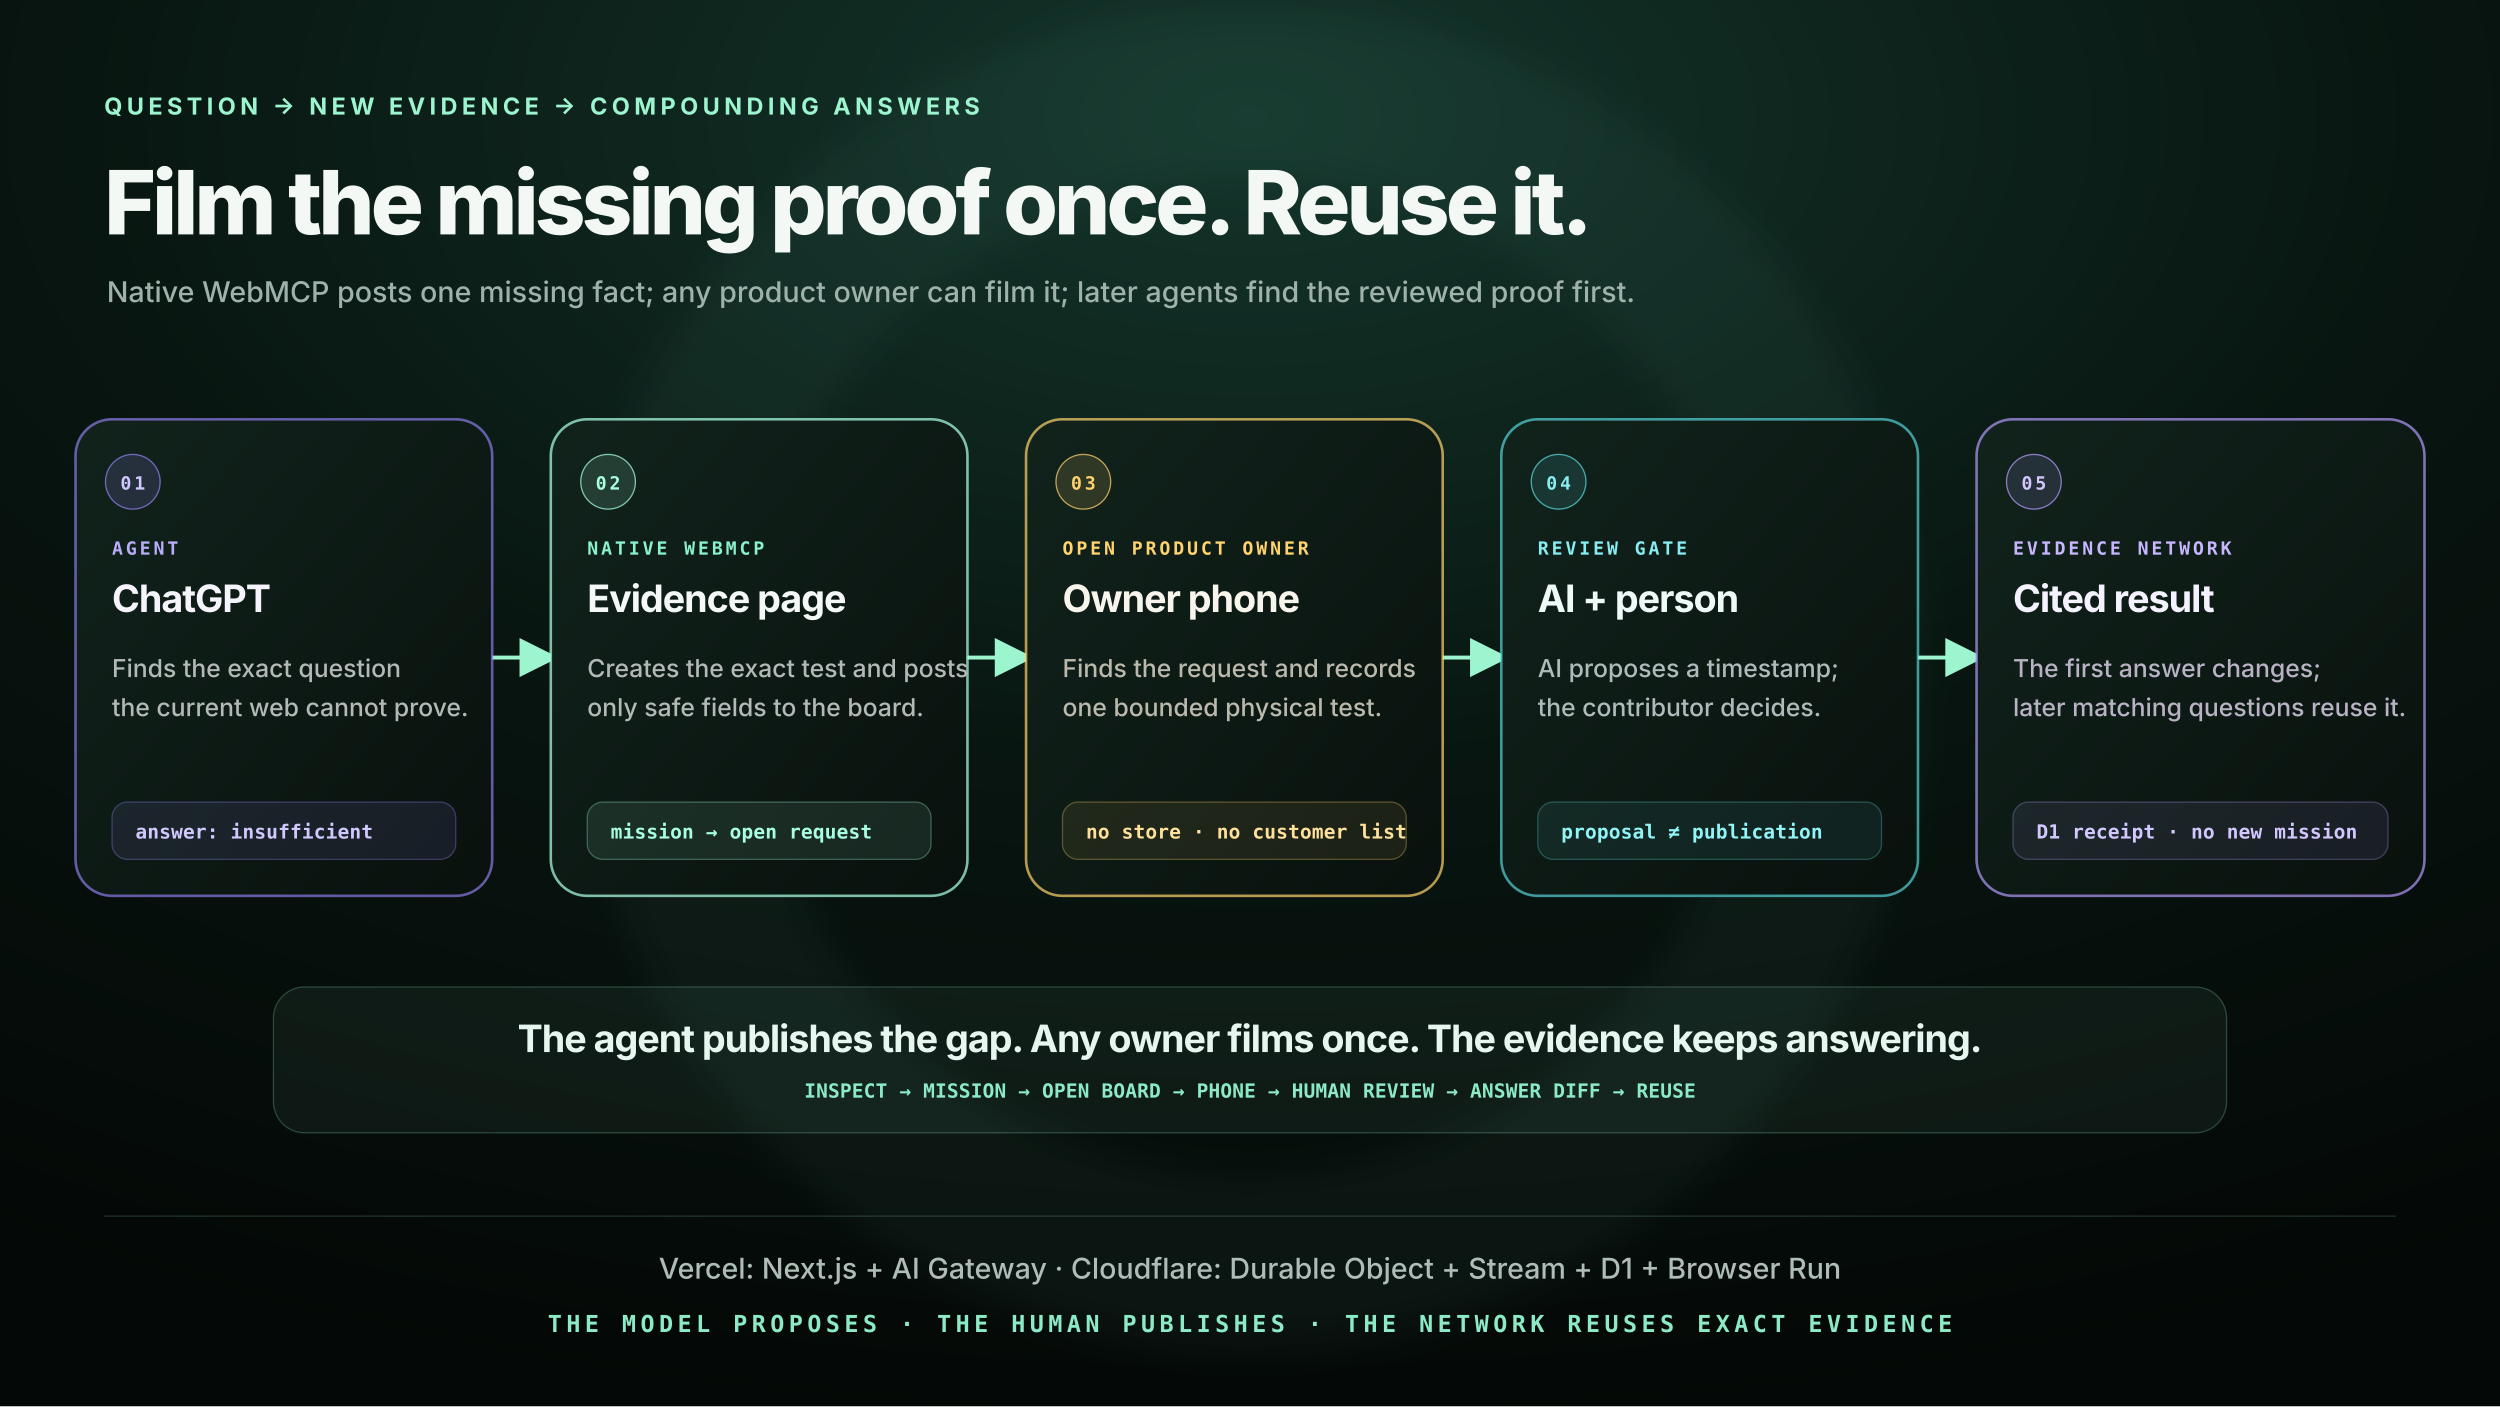
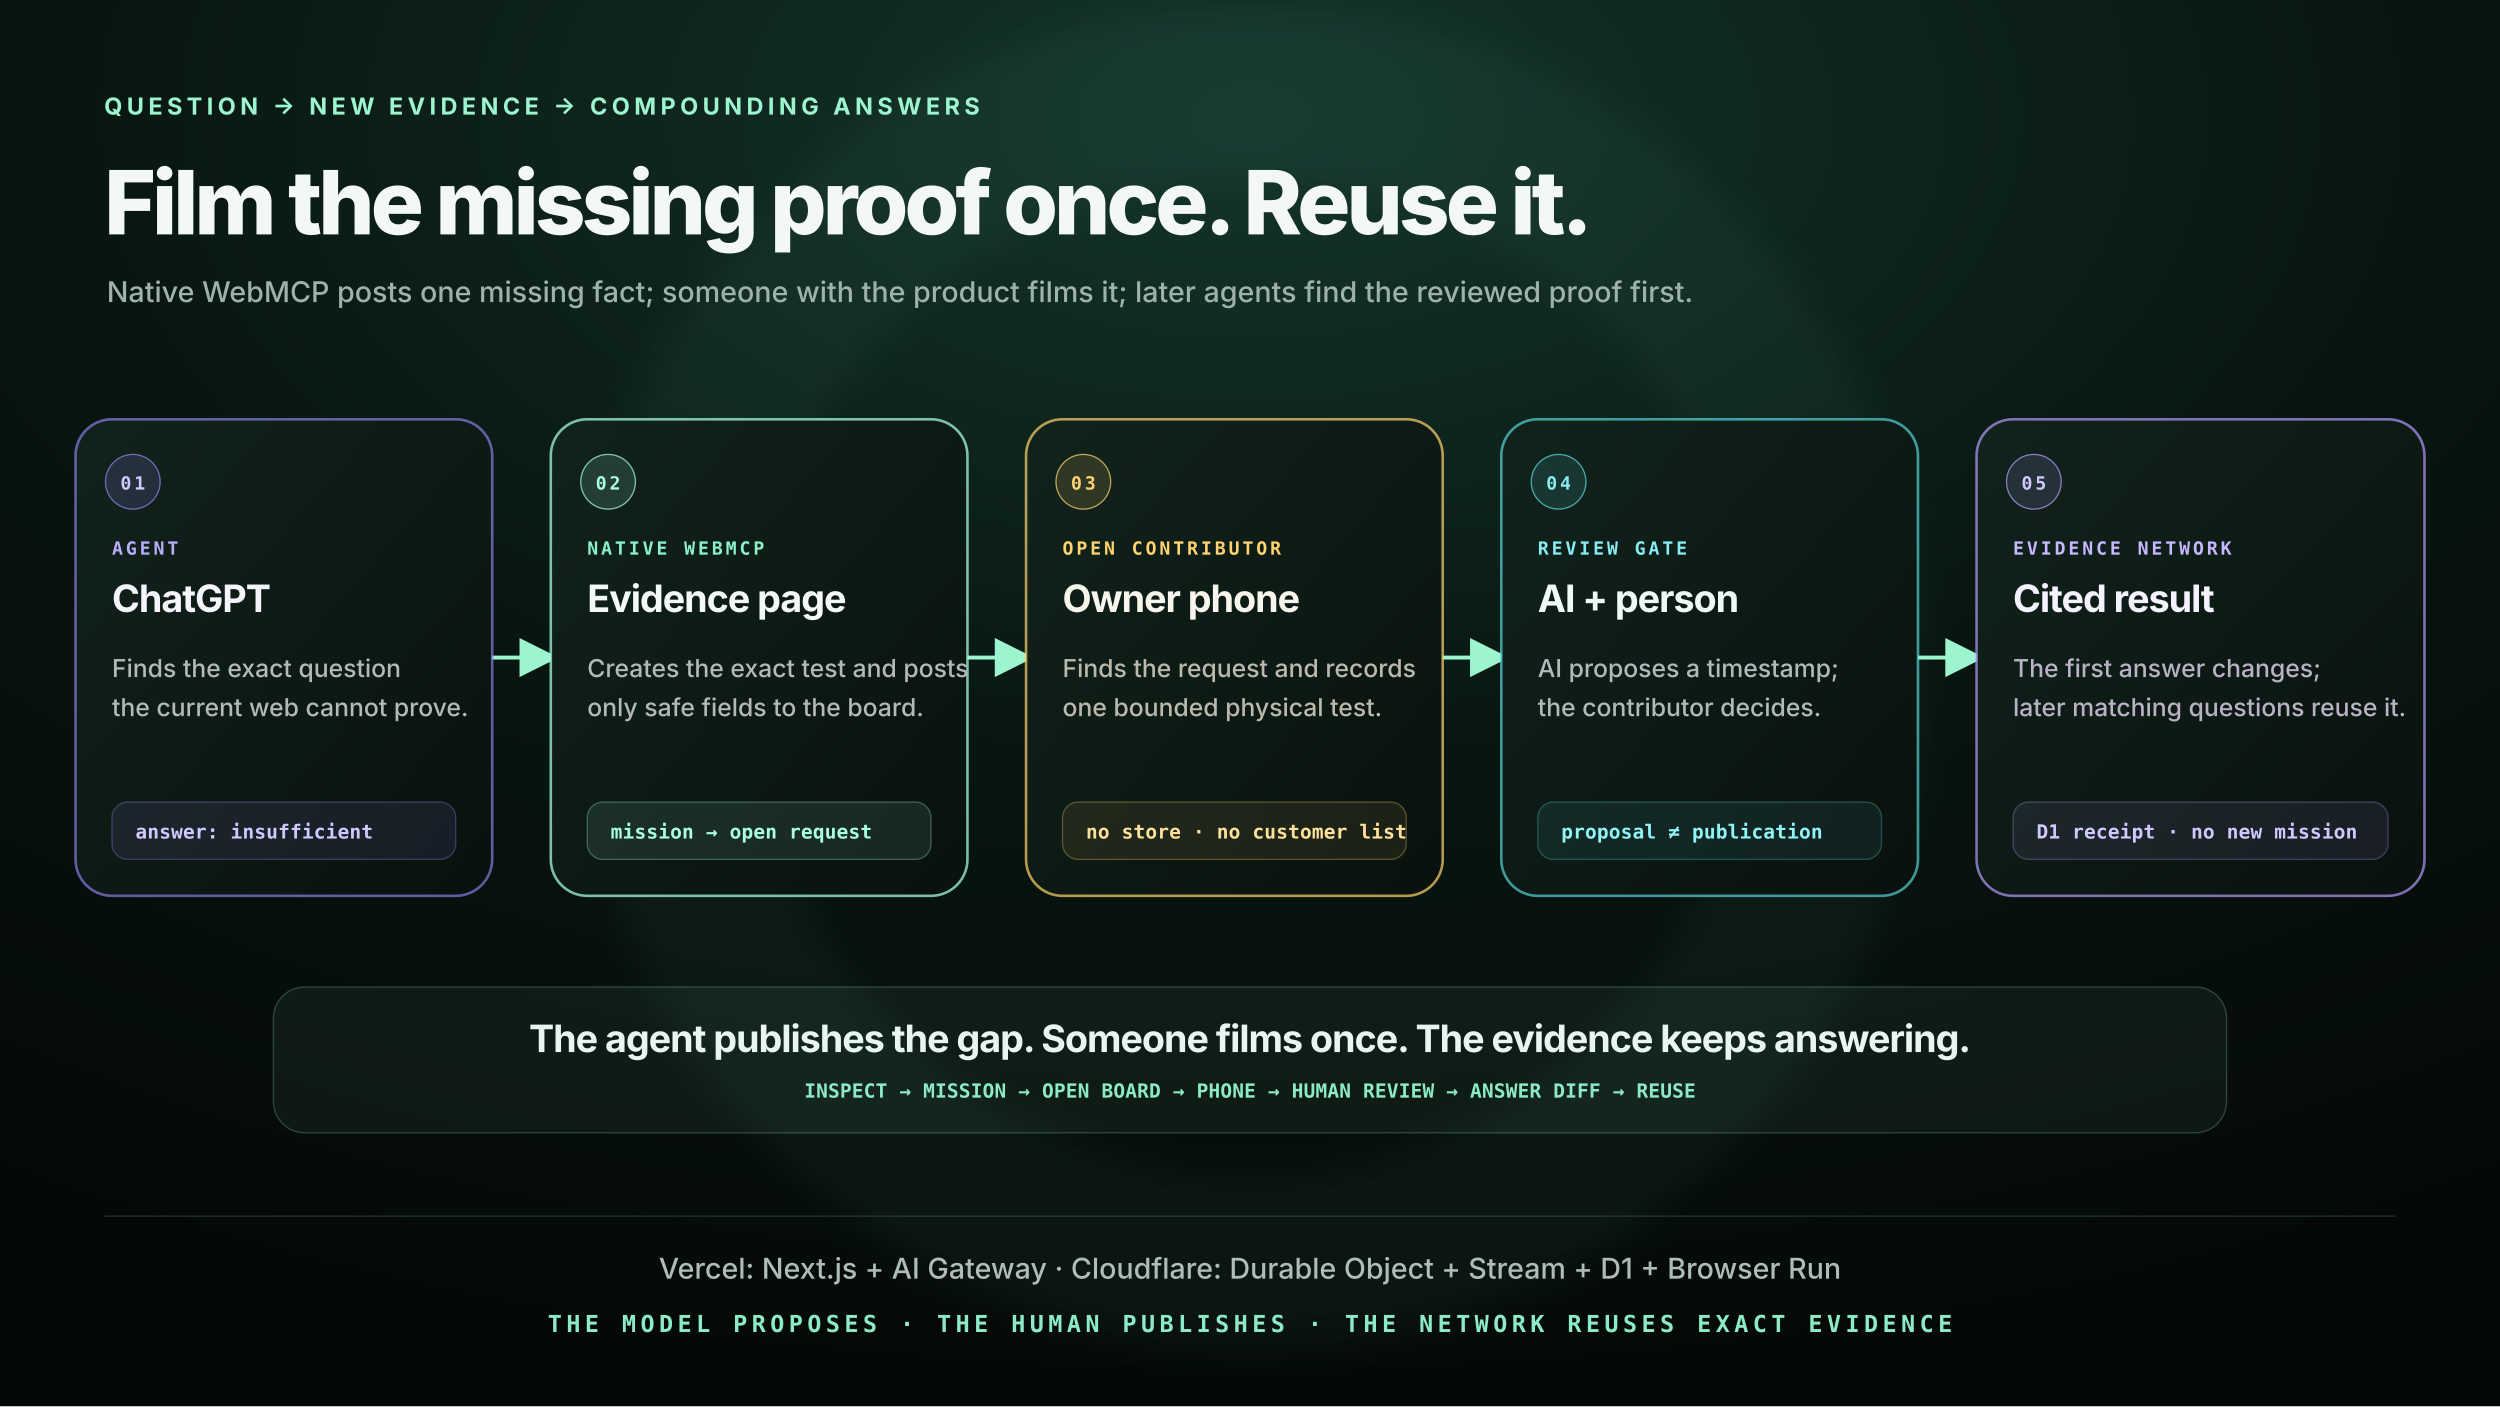
<svg xmlns="http://www.w3.org/2000/svg" width="1920" height="1080" viewBox="0 0 1920 1080" role="img" aria-labelledby="title description">
  <defs>
    <radialGradient id="background" cx="50%" cy="8%" r="95%">
      <stop offset="0" stop-color="#14352b" />
      <stop offset="0.5" stop-color="#081510" />
      <stop offset="1" stop-color="#040806" />
    </radialGradient>
    <linearGradient id="card" x1="0" y1="0" x2="1" y2="1">
      <stop offset="0" stop-color="#11231c" />
      <stop offset="1" stop-color="#09110d" />
    </linearGradient>
    <filter id="glow" x="-50%" y="-50%" width="200%" height="200%">
      <feGaussianBlur stdDeviation="14" />
    </filter>
    <marker id="arrow" markerWidth="10" markerHeight="10" refX="8" refY="5" orient="auto" markerUnits="strokeWidth">
      <path d="M 0 0 L 10 5 L 0 10 z" fill="#9df5d0" />
    </marker>
    <style>
      .sans { font-family: Inter, ui-sans-serif, system-ui, -apple-system, BlinkMacSystemFont, "Segoe UI", sans-serif; }
      .mono { font-family: ui-monospace, SFMono-Regular, Menlo, Monaco, Consolas, monospace; }
      .eyebrow { font-size: 18px; font-weight: 740; letter-spacing: 3.4px; }
      .title { font-size: 68px; font-weight: 760; letter-spacing: -3px; }
      .subtitle { font-size: 22px; font-weight: 470; }
      .step { font-size: 14px; font-weight: 760; letter-spacing: 2.2px; }
      .node-title { font-size: 29px; font-weight: 730; letter-spacing: -0.8px; }
      .body { font-size: 19px; font-weight: 480; }
      .receipt { font-size: 15px; font-weight: 650; letter-spacing: 0.1px; }
    </style>
  </defs>
  <rect width="1920" height="1080" fill="url(#background)" />
  <circle cx="960" cy="520" r="450" fill="none" stroke="#a9ffe2" stroke-opacity="0.04" stroke-width="130" filter="url(#glow)" />
  <text x="80" y="88" class="sans eyebrow" fill="#9df5d0">QUESTION → NEW EVIDENCE → COMPOUNDING ANSWERS</text>
  <text x="80" y="180" class="sans title" fill="#f3f8f5">Film the missing proof once. Reuse it.</text>
-   <text x="82" y="232" class="sans subtitle" fill="#9eb2aa">Native WebMCP posts one missing fact; any product owner can film it; later agents find the reviewed proof first.</text>
+   <text x="82" y="232" class="sans subtitle" fill="#9eb2aa">Native WebMCP posts one missing fact; someone with the product films it; later agents find the reviewed proof first.</text>
  <g fill="none" stroke="#9df5d0" stroke-width="3" stroke-linecap="round" marker-end="url(#arrow)">
    <path d="M 378 505 H 423" />
    <path d="M 743 505 H 788" />
    <path d="M 1108 505 H 1153" />
    <path d="M 1473 505 H 1518" />
  </g>
  <g transform="translate(58 322)">
    <rect width="320" height="366" rx="28" fill="url(#card)" stroke="#9b87ff" stroke-opacity="0.62" stroke-width="2" />
    <circle cx="44" cy="48" r="21" fill="#9b87ff" fill-opacity="0.15" stroke="#9b87ff" stroke-opacity="0.68" />
    <text x="44" y="54" class="mono step" fill="#d1c8ff" text-anchor="middle">01</text>
    <text x="28" y="104" class="mono step" fill="#b9acf9">AGENT</text>
    <text x="28" y="148" class="sans node-title" fill="#f5f3fb">ChatGPT</text>
    <text x="28" y="198" class="sans body" fill="#b3b9b6">Finds the exact question</text>
    <text x="28" y="228" class="sans body" fill="#b3b9b6">the current web cannot prove.</text>
    <rect x="28" y="294" width="264" height="44" rx="12" fill="#9b87ff" fill-opacity="0.1" stroke="#9b87ff" stroke-opacity="0.32" />
    <text x="46" y="322" class="mono receipt" fill="#d1c8ff">answer: insufficient</text>
  </g>
  <g transform="translate(423 322)">
    <rect width="320" height="366" rx="28" fill="url(#card)" stroke="#a9ffe2" stroke-opacity="0.72" stroke-width="2" />
    <circle cx="44" cy="48" r="21" fill="#a9ffe2" fill-opacity="0.13" stroke="#a9ffe2" stroke-opacity="0.72" />
    <text x="44" y="54" class="mono step" fill="#a9ffe2" text-anchor="middle">02</text>
    <text x="28" y="104" class="mono step" fill="#8af2cb">NATIVE WEBMCP</text>
    <text x="28" y="148" class="sans node-title" fill="#f4f8f6">Evidence page</text>
    <text x="28" y="198" class="sans body" fill="#b3b9b6">Creates the exact test and posts</text>
    <text x="28" y="228" class="sans body" fill="#b3b9b6">only safe fields to the board.</text>
    <rect x="28" y="294" width="264" height="44" rx="12" fill="#a9ffe2" fill-opacity="0.09" stroke="#a9ffe2" stroke-opacity="0.3" />
    <text x="46" y="322" class="mono receipt" fill="#a9ffe2">mission → open request</text>
  </g>
  <g transform="translate(788 322)">
    <rect width="320" height="366" rx="28" fill="url(#card)" stroke="#ffd36d" stroke-opacity="0.7" stroke-width="2" />
    <circle cx="44" cy="48" r="21" fill="#ffd36d" fill-opacity="0.13" stroke="#ffd36d" stroke-opacity="0.72" />
    <text x="44" y="54" class="mono step" fill="#ffd36d" text-anchor="middle">03</text>
-     <text x="28" y="104" class="mono step" fill="#ffd36d">OPEN PRODUCT OWNER</text>
+     <text x="28" y="104" class="mono step" fill="#ffd36d">OPEN CONTRIBUTOR</text>
    <text x="28" y="148" class="sans node-title" fill="#f8f5ed">Owner phone</text>
    <text x="28" y="198" class="sans body" fill="#bbb8ac">Finds the request and records</text>
    <text x="28" y="228" class="sans body" fill="#bbb8ac">one bounded physical test.</text>
    <rect x="28" y="294" width="264" height="44" rx="12" fill="#ffd36d" fill-opacity="0.08" stroke="#ffd36d" stroke-opacity="0.3" />
    <text x="46" y="322" class="mono receipt" fill="#ffe19b">no store · no customer list</text>
  </g>
  <g transform="translate(1153 322)">
    <rect width="320" height="366" rx="28" fill="url(#card)" stroke="#5de0e6" stroke-opacity="0.65" stroke-width="2" />
    <circle cx="44" cy="48" r="21" fill="#5de0e6" fill-opacity="0.12" stroke="#5de0e6" stroke-opacity="0.7" />
    <text x="44" y="54" class="mono step" fill="#87edf1" text-anchor="middle">04</text>
    <text x="28" y="104" class="mono step" fill="#87edf1">REVIEW GATE</text>
    <text x="28" y="148" class="sans node-title" fill="#eff9f8">AI + person</text>
    <text x="28" y="198" class="sans body" fill="#afbbbb">AI proposes a timestamp;</text>
    <text x="28" y="228" class="sans body" fill="#afbbbb">the contributor decides.</text>
    <rect x="28" y="294" width="264" height="44" rx="12" fill="#5de0e6" fill-opacity="0.08" stroke="#5de0e6" stroke-opacity="0.28" />
    <text x="46" y="322" class="mono receipt" fill="#91f5f7">proposal ≠ publication</text>
  </g>
  <g transform="translate(1518 322)">
    <rect width="344" height="366" rx="28" fill="url(#card)" stroke="#b69cff" stroke-opacity="0.68" stroke-width="2" />
    <circle cx="44" cy="48" r="21" fill="#b69cff" fill-opacity="0.13" stroke="#b69cff" stroke-opacity="0.72" />
    <text x="44" y="54" class="mono step" fill="#d3c7ff" text-anchor="middle">05</text>
    <text x="28" y="104" class="mono step" fill="#c7b7ff">EVIDENCE NETWORK</text>
    <text x="28" y="148" class="sans node-title" fill="#f5f2ff">Cited result</text>
    <text x="28" y="198" class="sans body" fill="#b9b2c4">The first answer changes;</text>
    <text x="28" y="228" class="sans body" fill="#b9b2c4">later matching questions reuse it.</text>
    <rect x="28" y="294" width="288" height="44" rx="12" fill="#b69cff" fill-opacity="0.09" stroke="#b69cff" stroke-opacity="0.3" />
    <text x="46" y="322" class="mono receipt" fill="#d3c7ff">D1 receipt · no new mission</text>
  </g>
  <rect x="210" y="758" width="1500" height="112" rx="24" fill="#a9ffe2" fill-opacity="0.055" stroke="#a9ffe2" stroke-opacity="0.22" />
-   <text x="960" y="808" class="sans node-title" fill="#e7f6ef" text-anchor="middle">The agent publishes the gap. Any owner films once. The evidence keeps answering.</text>
+   <text x="960" y="808" class="sans node-title" fill="#e7f6ef" text-anchor="middle">The agent publishes the gap. Someone films once. The evidence keeps answering.</text>
  <text x="960" y="843" class="mono receipt" fill="#8cebc6" text-anchor="middle">INSPECT → MISSION → OPEN BOARD → PHONE → HUMAN REVIEW → ANSWER DIFF → REUSE</text>
  <line x1="80" y1="934" x2="1840" y2="934" stroke="#a9ffe2" stroke-opacity="0.16" />
  <text x="960" y="982" class="sans subtitle" fill="#aebeb7" text-anchor="middle">Vercel: Next.js + AI Gateway · Cloudflare: Durable Object + Stream + D1 + Browser Run</text>
  <text x="960" y="1023" class="mono eyebrow" fill="#8cebc6" text-anchor="middle">THE MODEL PROPOSES · THE HUMAN PUBLISHES · THE NETWORK REUSES EXACT EVIDENCE</text>
</svg>
